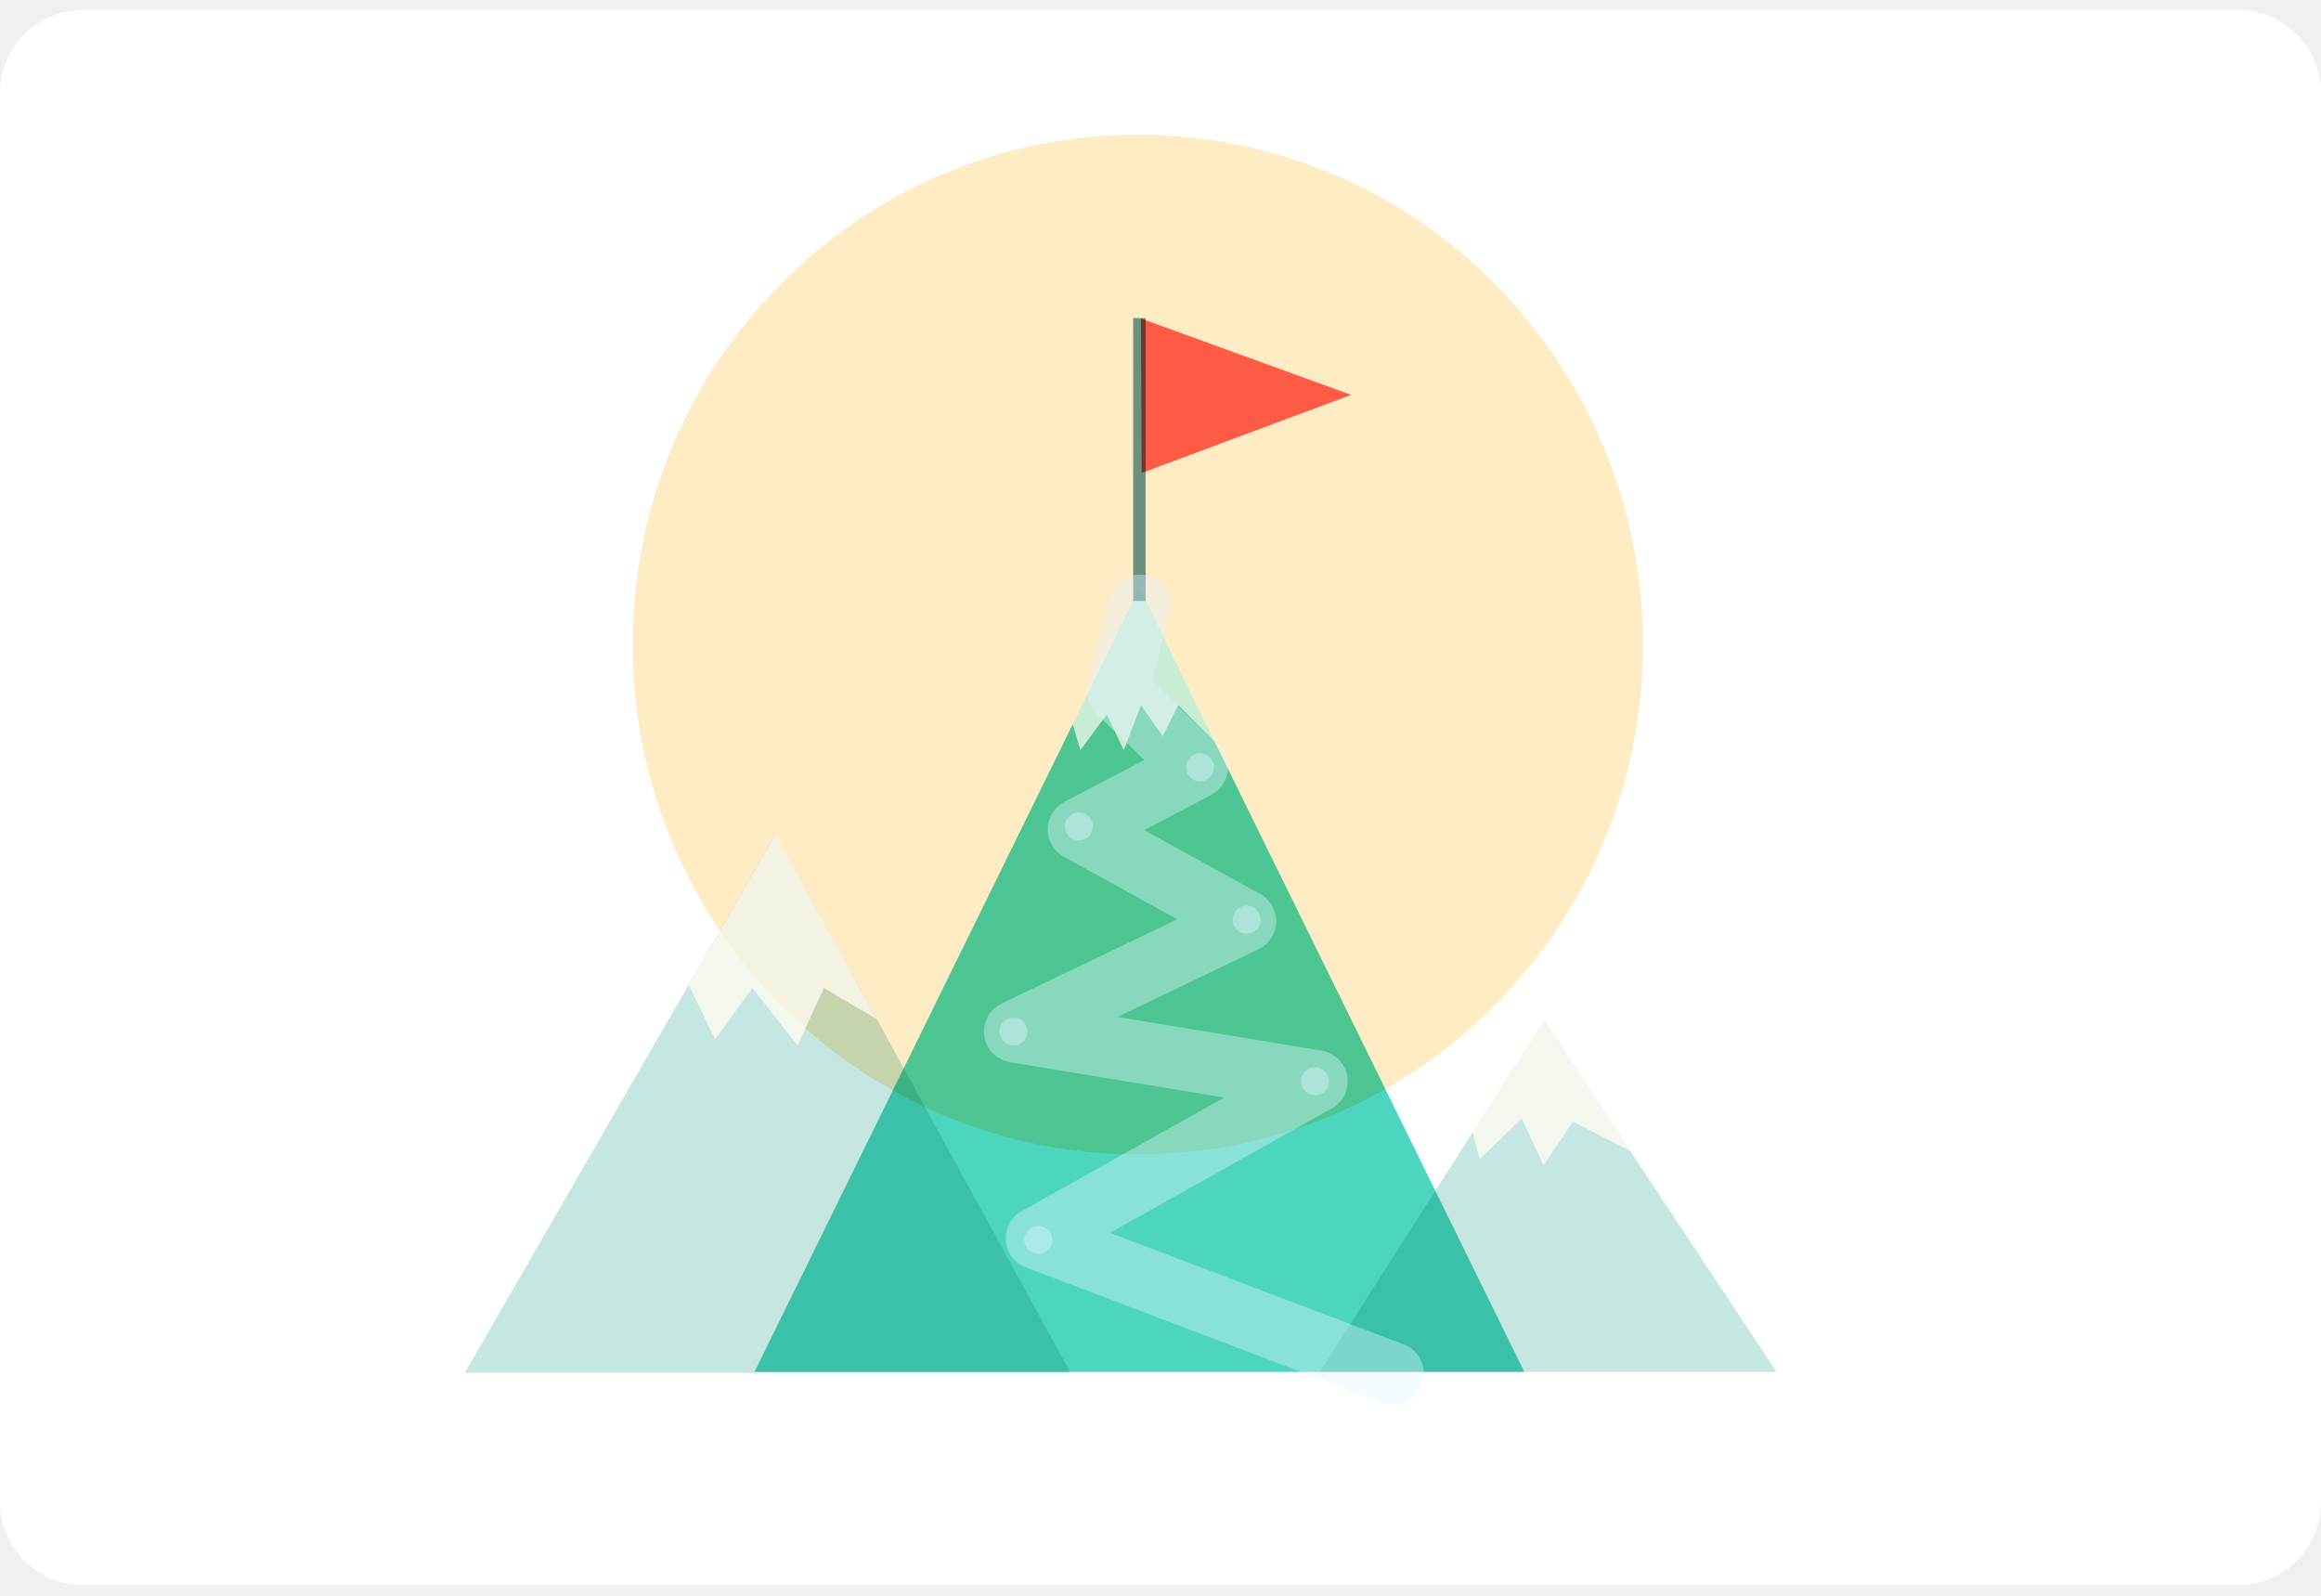
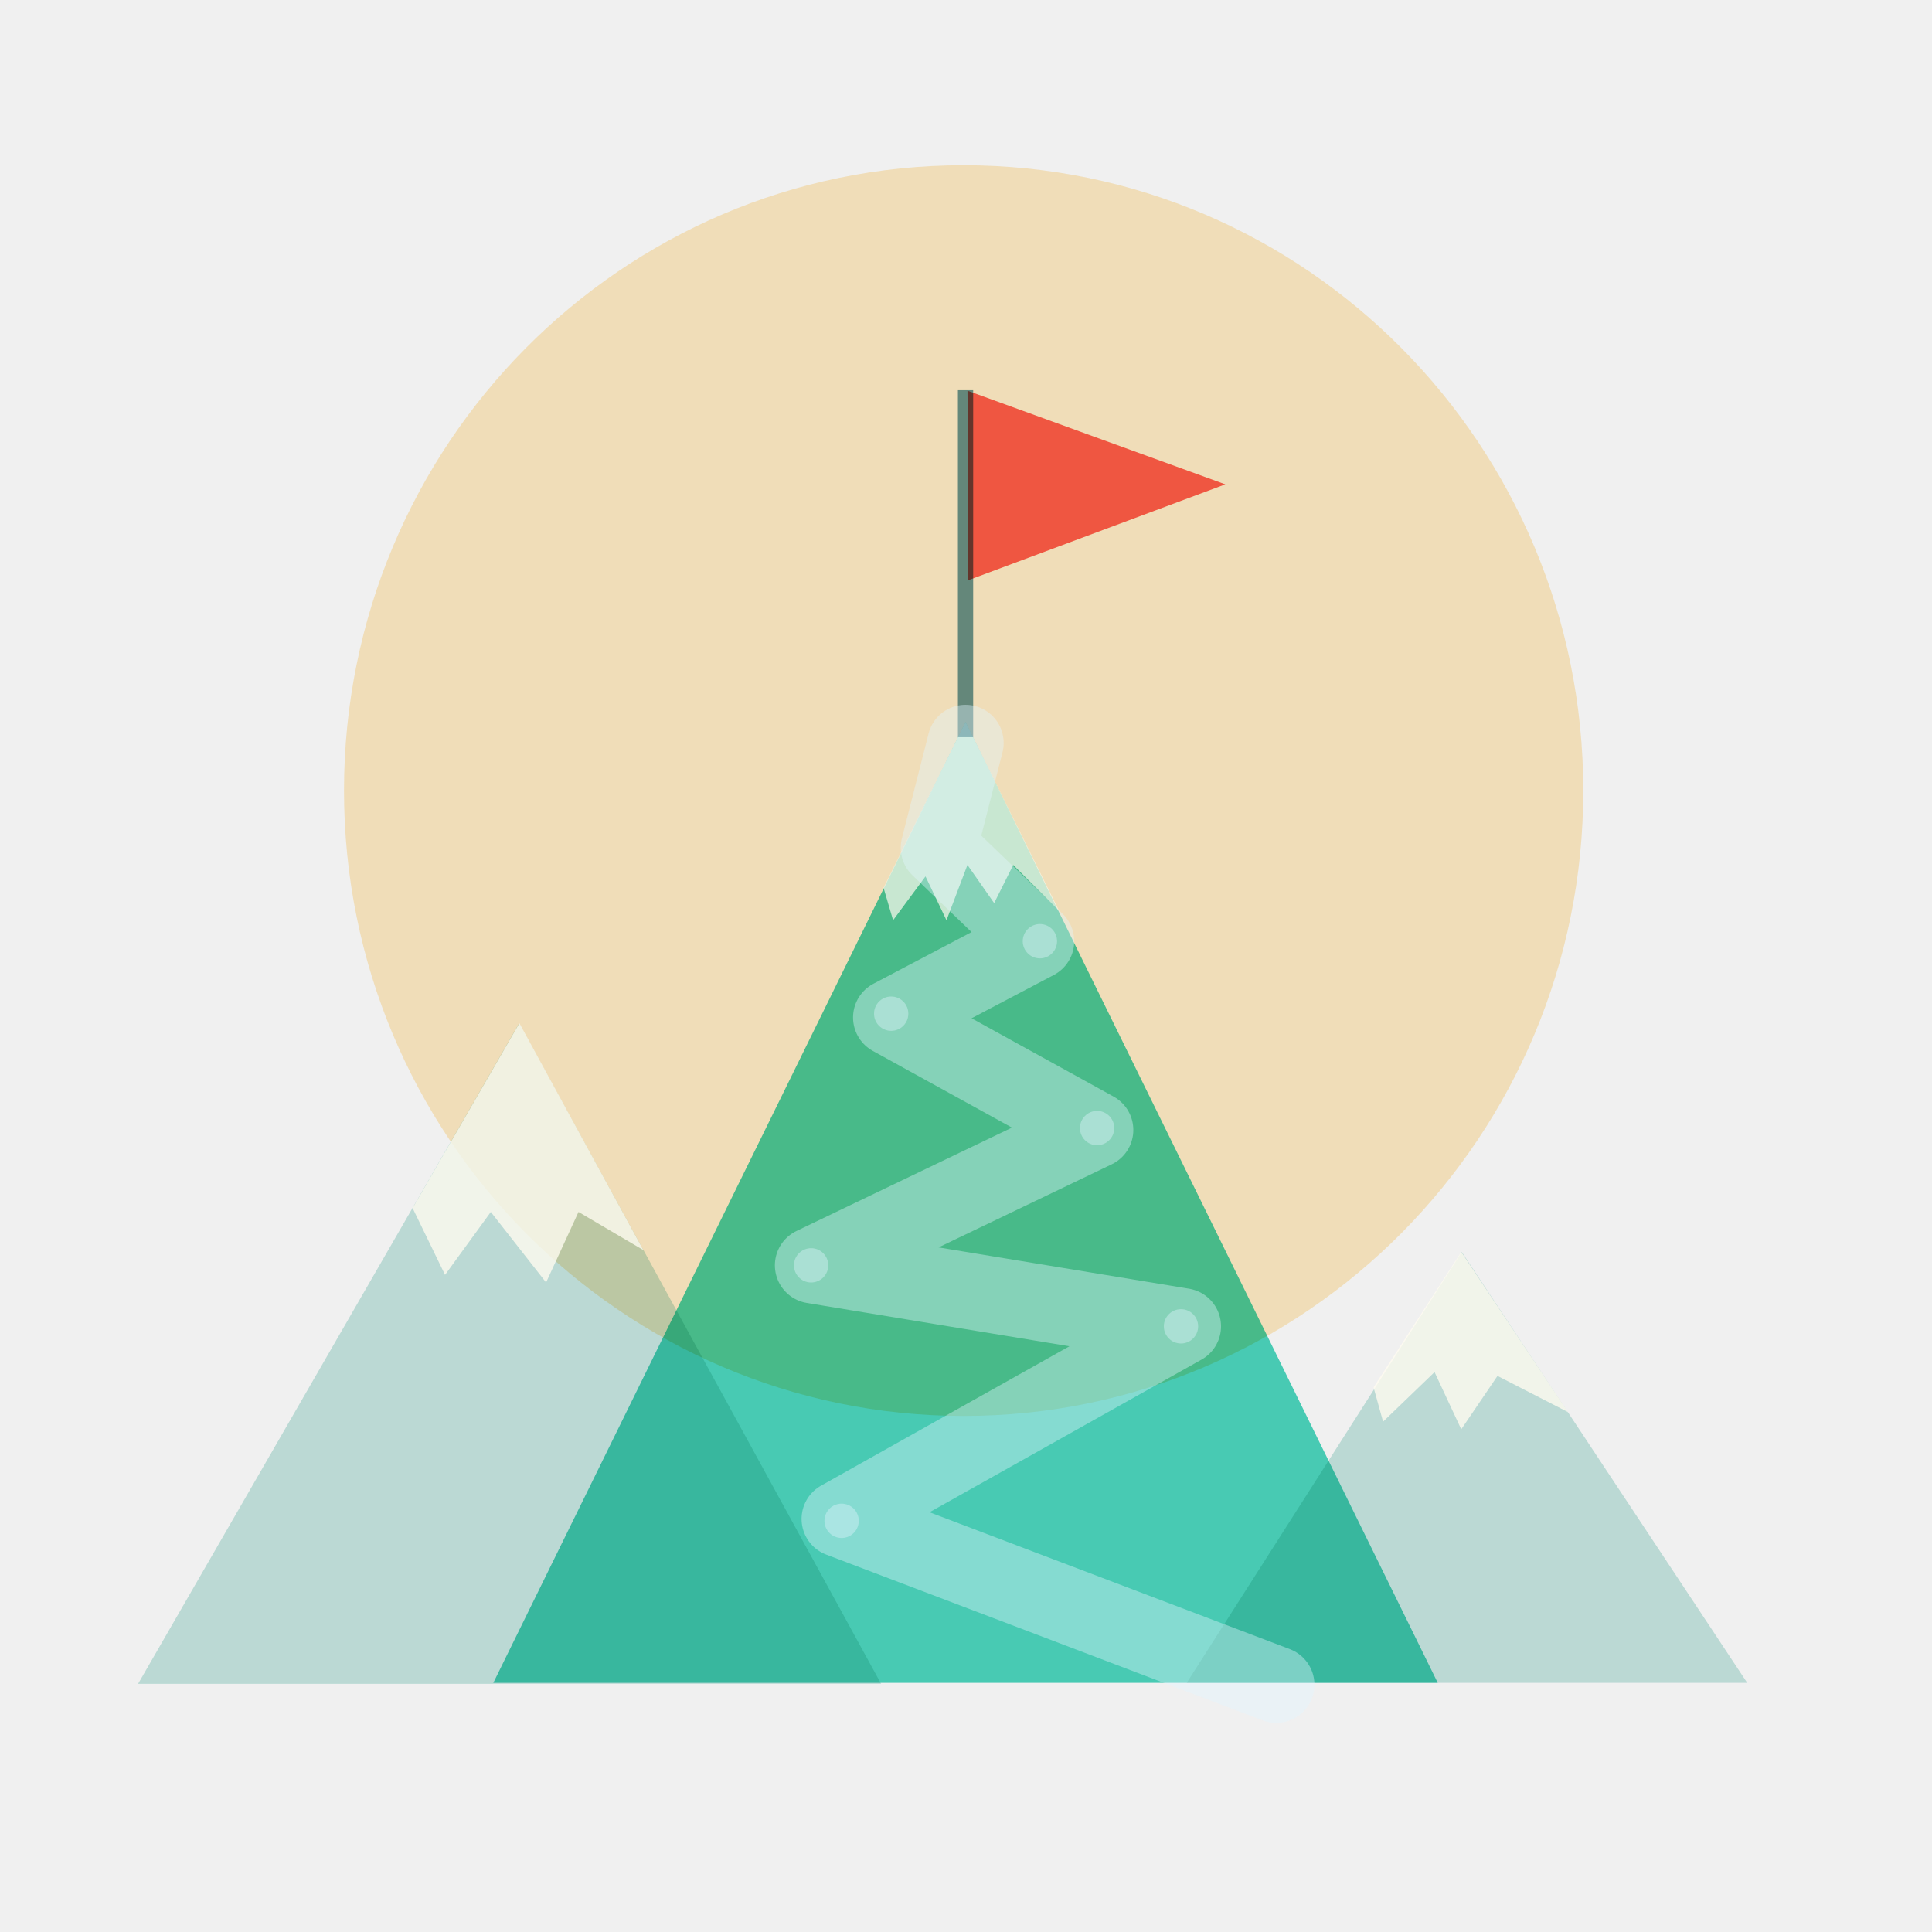
- <svg xmlns="http://www.w3.org/2000/svg" width="112" height="77" viewBox="0 0 112 77" fill="none">
-   <rect y="0.482" width="112" height="76" rx="4" fill="white" />
+ <svg xmlns="http://www.w3.org/2000/svg" width="76" height="76" viewBox="0 0 76 76" fill="none">
  <g style="mix-blend-mode:multiply" opacity="0.55">
-     <ellipse cx="54.907" cy="31.1" rx="24.375" ry="24.6" fill="#FFDB94" />
+     <ellipse cx="37.907" cy="31.1" rx="24.375" ry="24.6" fill="#FFDB94" />
  </g>
  <g style="mix-blend-mode:multiply" opacity="0.7">
-     <path d="M54.982 28.4L73.558 66.2H36.406L54.982 28.4Z" fill="#00C5A3" />
+     <path d="M37.982 28.4L56.558 66.2H19.405L37.982 28.4Z" fill="#00C5A3" />
  </g>
-   <path opacity="0.7" d="M52.132 36.2L51.757 34.925L54.982 28.4L58.657 35.825L56.857 34.025L56.107 35.525L55.057 34.025L54.232 36.2L53.407 34.475L52.132 36.2Z" fill="#FFFBF0" />
+   <path opacity="0.7" d="M35.132 36.2L34.757 34.925L37.982 28.4L41.657 35.825L39.857 34.025L39.107 35.525L38.057 34.025L37.232 36.2L36.407 34.475L35.132 36.2Z" fill="#FFFBF0" />
  <g style="mix-blend-mode:multiply">
-     <path d="M65.2 19.053L55.091 22.823L55.059 15.37L65.2 19.053Z" fill="#FE635A" />
+     <path d="M48.2 19.053L38.091 22.823L38.059 15.37L48.2 19.053Z" fill="#FE635A" />
  </g>
  <g style="mix-blend-mode:multiply" opacity="0.5">
-     <path d="M37.421 40.25L51.66 66.237H22.432L37.421 40.25Z" fill="#8DCEC3" />
+     <path d="M20.421 40.25L34.66 66.237H5.432L20.421 40.25Z" fill="#8DCEC3" />
  </g>
  <g style="mix-blend-mode:multiply" opacity="0.5">
-     <path d="M74.501 49.25L85.732 66.2H63.682L74.501 49.25Z" fill="#8DCEC3" />
+     <path d="M57.501 49.25L68.732 66.2H46.682L57.501 49.25Z" fill="#8DCEC3" />
  </g>
  <g style="mix-blend-mode:multiply" opacity="0.7">
-     <rect x="54.682" y="15.35" width="0.6" height="13.65" fill="#2B7285" />
+     <rect x="37.682" y="15.35" width="0.6" height="13.65" fill="#2B7285" />
  </g>
-   <path opacity="0.4" d="M67.207 66.275L50.032 59.75L63.532 52.175L48.982 49.775L60.082 44.45L52.057 40.025L57.757 37.025L53.932 33.35L54.982 29.225" stroke="#E2F4FE" stroke-width="3" stroke-linecap="round" stroke-linejoin="round" />
-   <circle opacity="0.4" cx="50.107" cy="59.825" r="0.675" fill="#E2F4FE" />
-   <ellipse opacity="0.4" cx="63.457" cy="52.175" rx="0.675" ry="0.675" fill="#E2F4FE" />
-   <ellipse opacity="0.4" cx="48.907" cy="49.775" rx="0.675" ry="0.675" fill="#E2F4FE" />
-   <circle opacity="0.4" cx="60.157" cy="44.375" r="0.675" fill="#E2F4FE" />
-   <circle opacity="0.4" cx="52.057" cy="39.875" r="0.675" fill="#E2F4FE" />
-   <ellipse opacity="0.4" cx="57.907" cy="37.025" rx="0.675" ry="0.675" fill="#E2F4FE" />
-   <path opacity="0.8" d="M34.507 50.15L33.232 47.525L37.432 40.25L42.307 49.175L39.757 47.675L38.482 50.45L36.307 47.675L34.507 50.15Z" fill="#FFFBF0" />
-   <path opacity="0.8" d="M71.407 55.925L71.032 54.575L74.482 49.25L78.682 55.55L75.907 54.125L74.482 56.225L73.432 53.975L71.407 55.925Z" fill="#FFFBF0" />
+   <path opacity="0.4" d="M50.207 66.275L33.032 59.75L46.532 52.175L31.982 49.775L43.082 44.45L35.057 40.025L40.757 37.025L36.932 33.35L37.982 29.225" stroke="#E2F4FE" stroke-width="3" stroke-linecap="round" stroke-linejoin="round" />
+   <circle opacity="0.4" cx="33.107" cy="59.825" r="0.675" fill="#E2F4FE" />
+   <ellipse opacity="0.4" cx="46.457" cy="52.175" rx="0.675" ry="0.675" fill="#E2F4FE" />
+   <ellipse opacity="0.4" cx="31.907" cy="49.775" rx="0.675" ry="0.675" fill="#E2F4FE" />
+   <circle opacity="0.4" cx="43.157" cy="44.375" r="0.675" fill="#E2F4FE" />
+   <circle opacity="0.4" cx="35.057" cy="39.875" r="0.675" fill="#E2F4FE" />
+   <ellipse opacity="0.4" cx="40.907" cy="37.025" rx="0.675" ry="0.675" fill="#E2F4FE" />
+   <path opacity="0.8" d="M17.507 50.15L16.232 47.525L20.432 40.25L25.307 49.175L22.757 47.675L21.482 50.45L19.307 47.675L17.507 50.15Z" fill="#FFFBF0" />
+   <path opacity="0.8" d="M54.407 55.925L54.032 54.575L57.482 49.25L61.682 55.55L58.907 54.125L57.482 56.225L56.432 53.975L54.407 55.925Z" fill="#FFFBF0" />
</svg>
